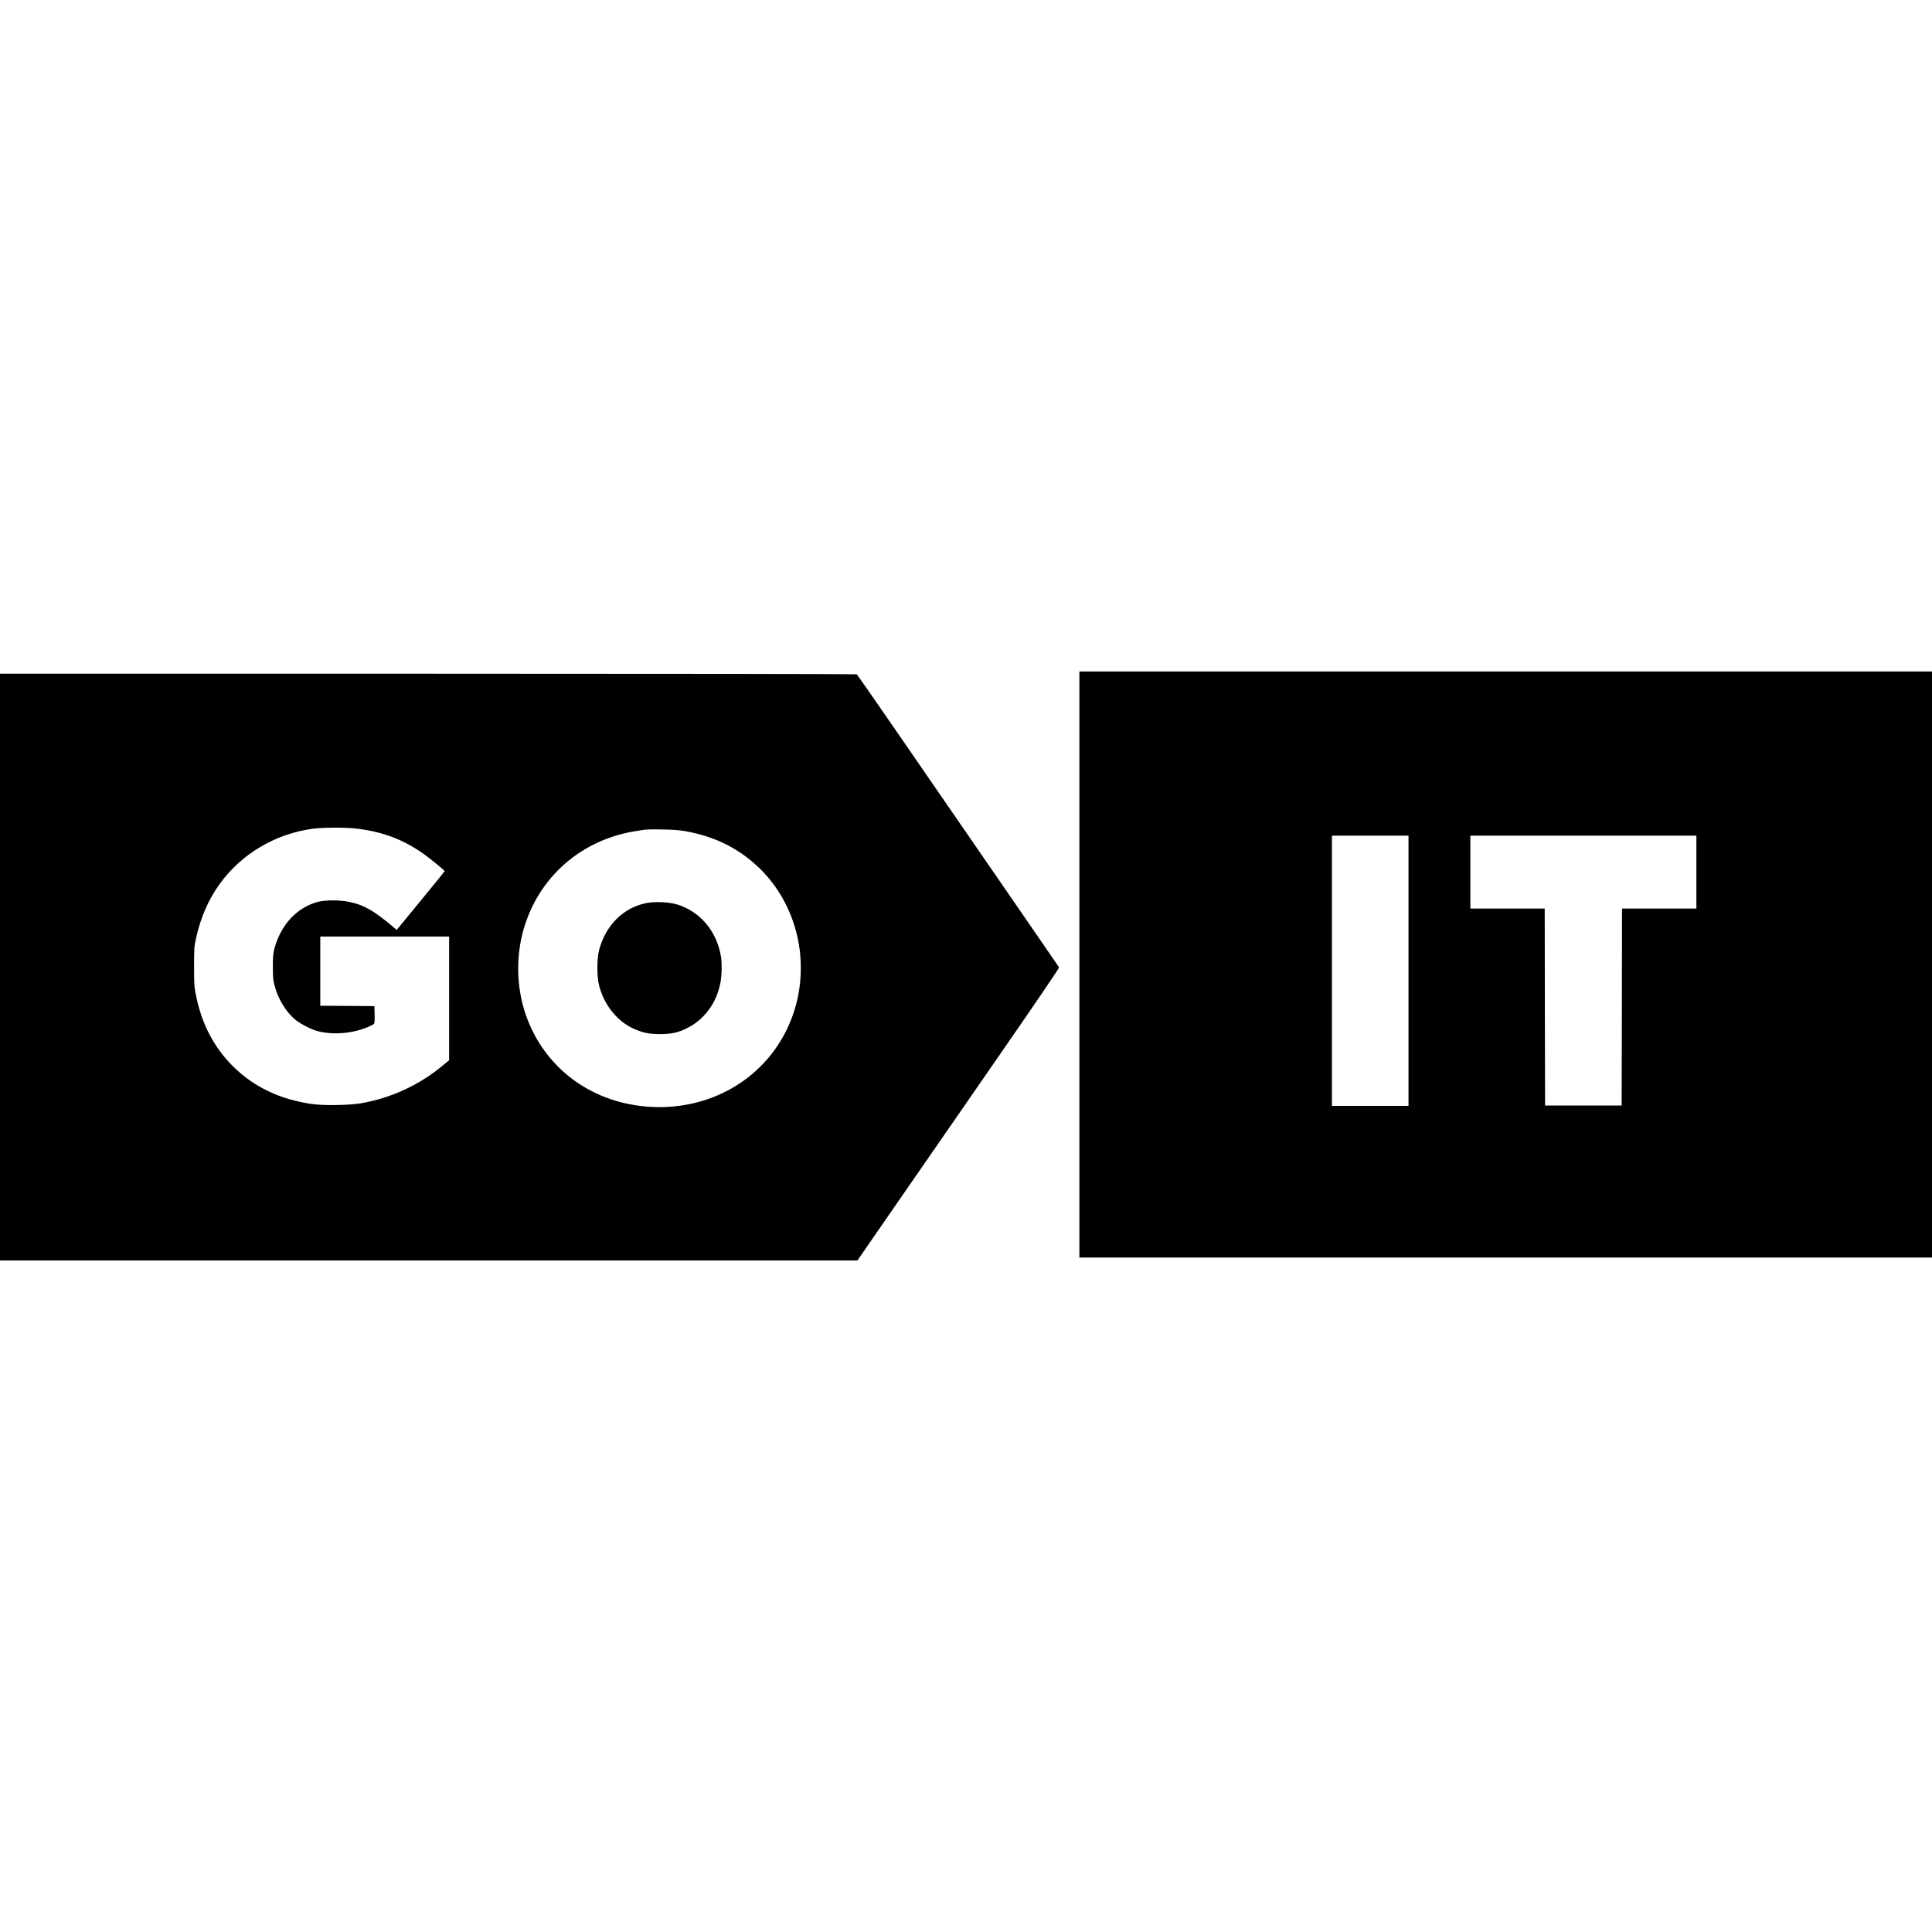
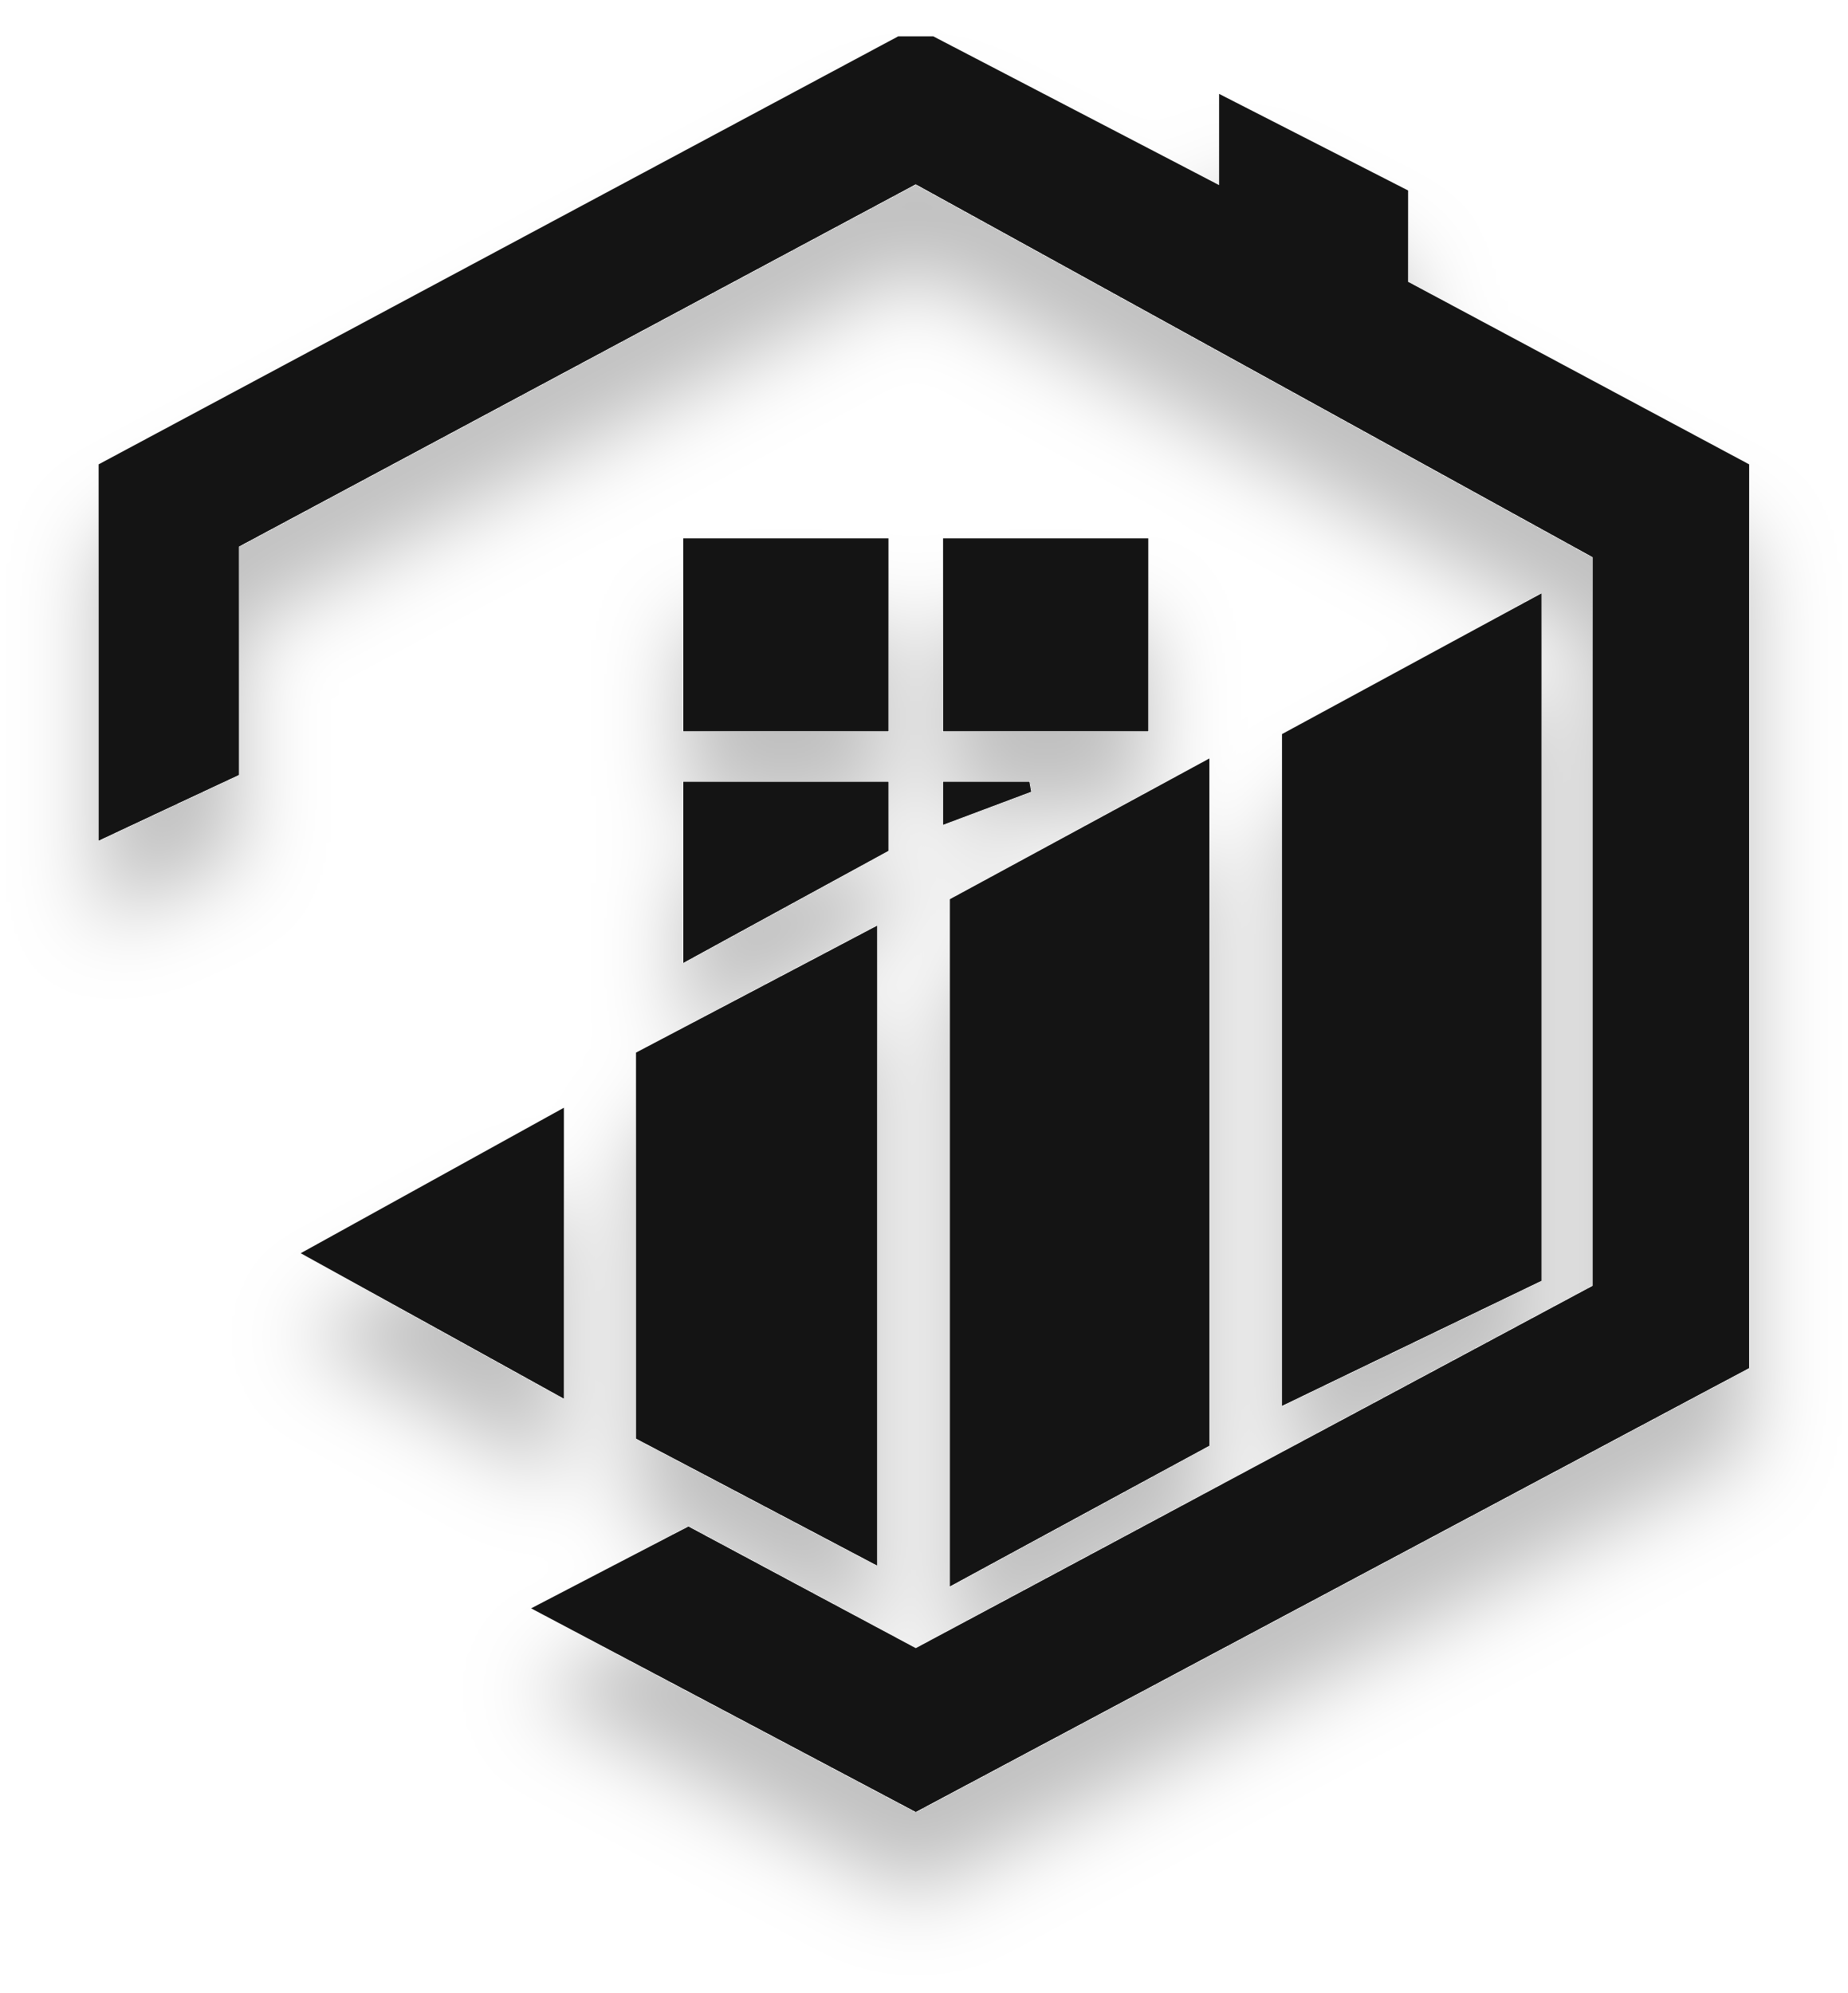
- <svg xmlns="http://www.w3.org/2000/svg" version="1.0" width="2624pt" height="2624pt" viewBox="0 0 2624 2624" preserveAspectRatio="xMidYMid meet">
-   <g transform="translate(0,2624) scale(0.1,-0.1)" fill="#000000" stroke="none">
-     <path d="M14660 13140 l0 -3980 5790 0 5790 0 0 3980 0 3980 -5790 0 -5790 0 0 -3980z m4470 -85 l0 -1835 -520 0 -520 0 0 1835 0 1835 520 0 520 0 0 -1835z m3910 1340 l0 -495 -505 0 -505 0 -2 -1337 -3 -1338 -520 0 -520 0 -3 1338 -2 1337 -505 0 -505 0 0 495 0 495 1535 0 1535 0 0 -495z" />
-     <path d="M0 13105 l0 -3985 5823 0 5822 0 451 653 c248 358 866 1252 1373 1984 599 865 920 1337 915 1345 -5 7 -163 238 -353 513 -189 275 -552 802 -806 1170 -254 369 -713 1035 -1020 1480 -306 446 -563 813 -569 817 -6 4 -2627 8 -5823 8 l-5813 0 0 -3985z m4812 1884 c367 -37 667 -149 952 -354 84 -60 274 -216 275 -226 1 -3 -146 -184 -325 -402 l-326 -397 -36 31 c-269 228 -406 307 -604 349 -131 28 -336 28 -436 0 -282 -78 -497 -311 -584 -630 -19 -72 -22 -109 -22 -250 0 -140 3 -179 23 -255 47 -183 156 -361 284 -466 73 -59 217 -132 302 -154 211 -54 467 -33 679 55 41 17 80 37 86 45 7 8 10 54 8 126 l-3 114 -367 3 -368 2 0 470 0 470 875 0 875 0 0 -840 0 -840 -97 -80 c-313 -259 -696 -435 -1103 -505 -148 -26 -500 -32 -653 -11 -442 61 -804 234 -1089 520 -253 254 -416 566 -494 946 -26 128 -28 149 -28 400 0 249 1 272 26 385 64 289 168 527 326 745 295 405 752 675 1257 744 123 17 428 20 567 5z m4498 -38 c375 -68 674 -209 940 -443 698 -614 832 -1696 306 -2477 -431 -640 -1222 -947 -2021 -785 -657 133 -1176 583 -1393 1209 -136 392 -139 847 -7 1239 222 667 777 1137 1480 1255 171 29 179 29 395 25 134 -2 228 -10 300 -23z" />
-     <path d="M8785 13976 c-316 -60 -557 -299 -648 -638 -32 -121 -31 -366 1 -488 69 -262 244 -480 467 -581 124 -56 207 -73 355 -74 156 0 255 21 374 82 234 117 400 344 451 618 20 103 22 271 5 365 -59 336 -281 598 -590 695 -105 33 -302 43 -415 21z" />
+ <svg xmlns="http://www.w3.org/2000/svg" width="89" height="96" viewBox="0 0 89 96" fill="none">
+   <g filter="url(#filter0_d_100_2)">
+     <path d="M15 60.366L26.912 53.781V66.951L15 60.366Z" fill="#141414" />
+     <path d="M30.882 50.854V69.146L42 75V45L30.882 50.854Z" fill="#141414" />
+     <path d="M15 60.366L26.912 53.781V66.951L15 60.366Z" stroke="#141414" stroke-width="0.5" />
+     <path d="M30.882 50.854V69.146L42 75V45L30.882 50.854Z" stroke="#141414" stroke-width="0.5" />
+     <path d="M46 43.462V76L58 69.492V36.954L46 43.462Z" fill="#141414" />
+     <path d="M62 35.508V67.323L74 61.538V29L62 35.508Z" fill="#141414" />
+     <path d="M46 43.462V76L58 69.492V36.954L46 43.462Z" stroke="#141414" stroke-width="0.5" />
+     <path d="M62 35.508V67.323L74 61.538V29L62 35.508Z" stroke="#141414" stroke-width="0.5" />
+     <path d="M33.158 34.974V26.181H42.545V34.974H33.158Z" fill="#141414" />
+     <path d="M45.673 34.974V26.181H55.059V34.974H45.673Z" fill="#141414" />
+     <path d="M33.158 45.965V37.905H42.545V40.836L33.158 45.965Z" fill="#141414" />
+     <path d="M45.673 39.371V37.905H49.584L45.673 39.371Z" fill="#141414" />
+     <path d="M5 22.517V40.103L11.257 37.172V26.181L44.109 8.595L76.96 26.692V62.086L44.109 79.672L33.158 73.81L26.119 77.474L44.109 87L84 65.75V22.517L67.574 13.724V9.328L58.97 4.931V9.328L44.891 2H43.327L5 22.517Z" fill="#141414" />
+     <path d="M33.158 34.974V26.181H42.545V34.974H33.158Z" stroke="#141414" stroke-width="0.5" />
+     <path d="M45.673 34.974V26.181H55.059V34.974H45.673Z" stroke="#141414" stroke-width="0.5" />
+     <path d="M33.158 45.965V37.905H42.545V40.836L33.158 45.965Z" stroke="#141414" stroke-width="0.5" />
+     <path d="M45.673 39.371V37.905H49.584L45.673 39.371Z" stroke="#141414" stroke-width="0.5" />
+     <path d="M5 22.517V40.103L11.257 37.172V26.181L44.109 8.595L76.96 26.692V62.086L44.109 79.672L33.158 73.81L26.119 77.474L44.109 87L84 65.75V22.517L67.574 13.724V9.328L58.97 4.931V9.328L44.891 2H43.327L5 22.517Z" stroke="#141414" stroke-width="0.5" />
  </g>
+   <defs>
+     <filter id="filter0_d_100_2" x="-3" y="0" width="95" height="95.283" filterUnits="userSpaceOnUse" color-interpolation-filters="sRGB">
+       <feFlood flood-opacity="0" result="BackgroundImageFix" />
+       <feColorMatrix in="SourceAlpha" type="matrix" values="0 0 0 0 0 0 0 0 0 0 0 0 0 0 0 0 0 0 127 0" result="hardAlpha" />
+       <feOffset dy="4" />
+       <feGaussianBlur stdDeviation="2" />
+       <feComposite in2="hardAlpha" operator="out" />
+       <feColorMatrix type="matrix" values="0 0 0 0 0 0 0 0 0 0 0 0 0 0 0 0 0 0 0.25 0" />
+       <feBlend mode="normal" in2="BackgroundImageFix" result="effect1_dropShadow_100_2" />
+       <feBlend mode="normal" in="SourceGraphic" in2="effect1_dropShadow_100_2" result="shape" />
+     </filter>
+   </defs>
</svg>
